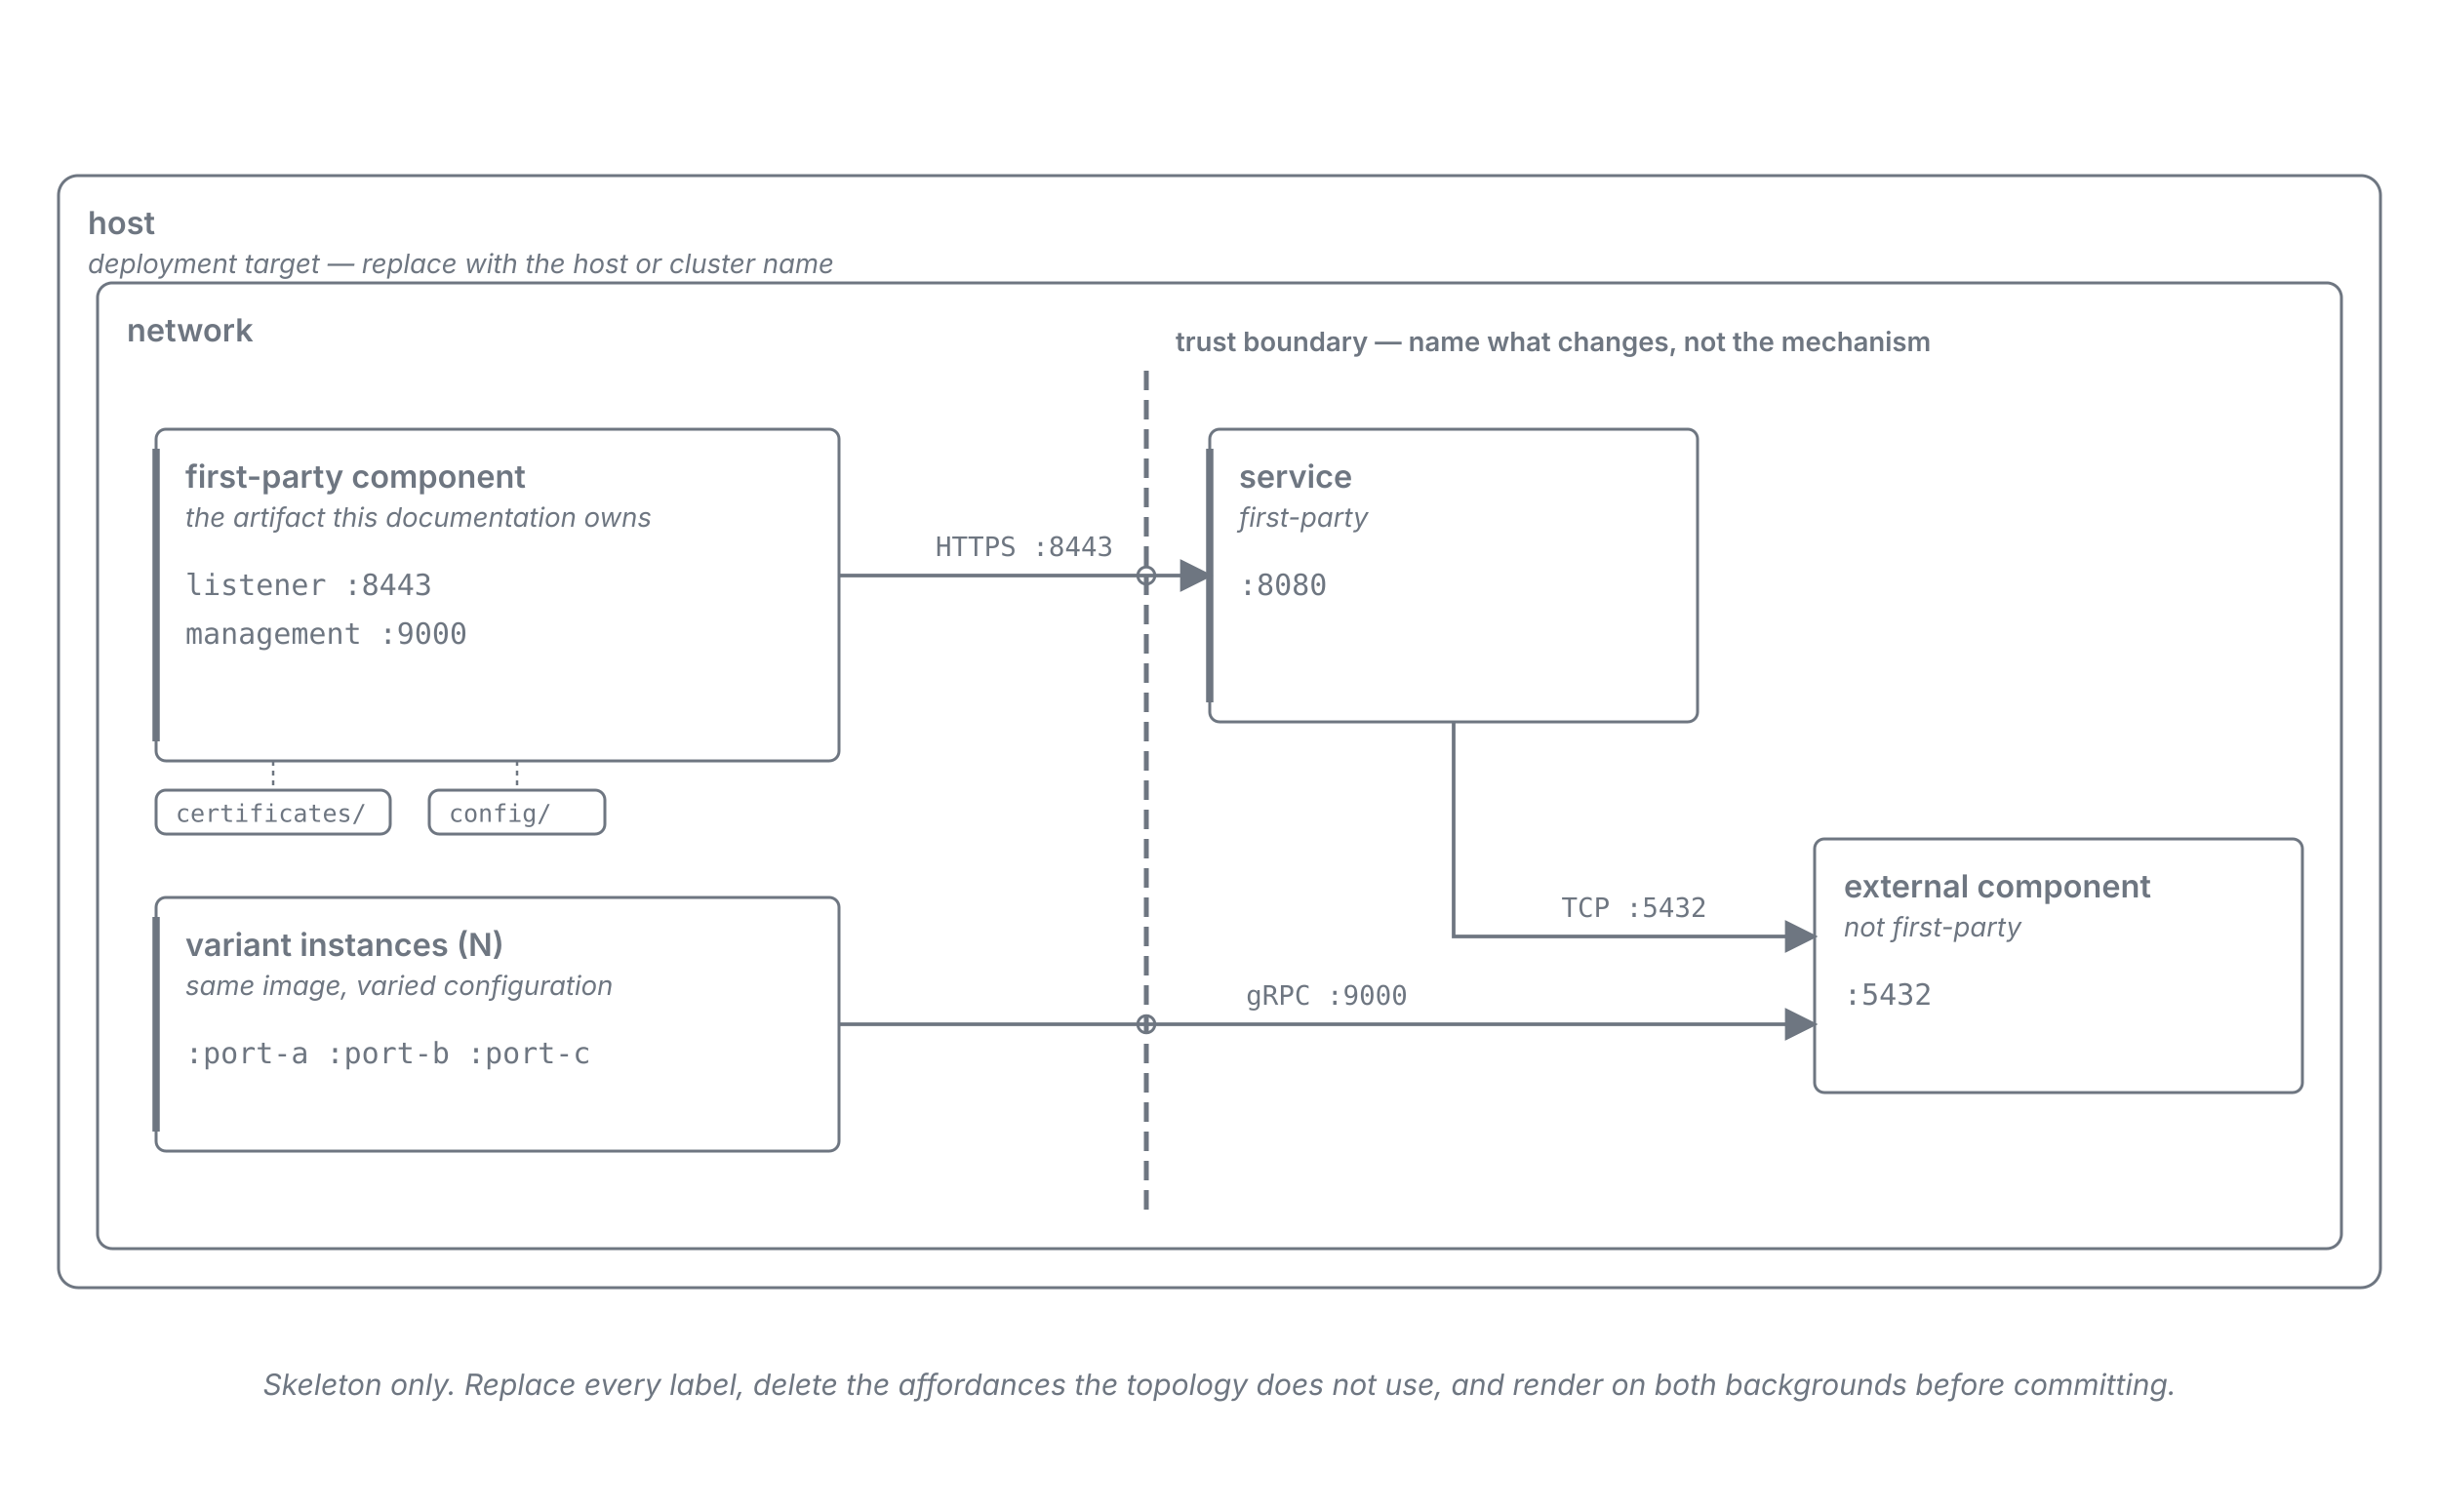
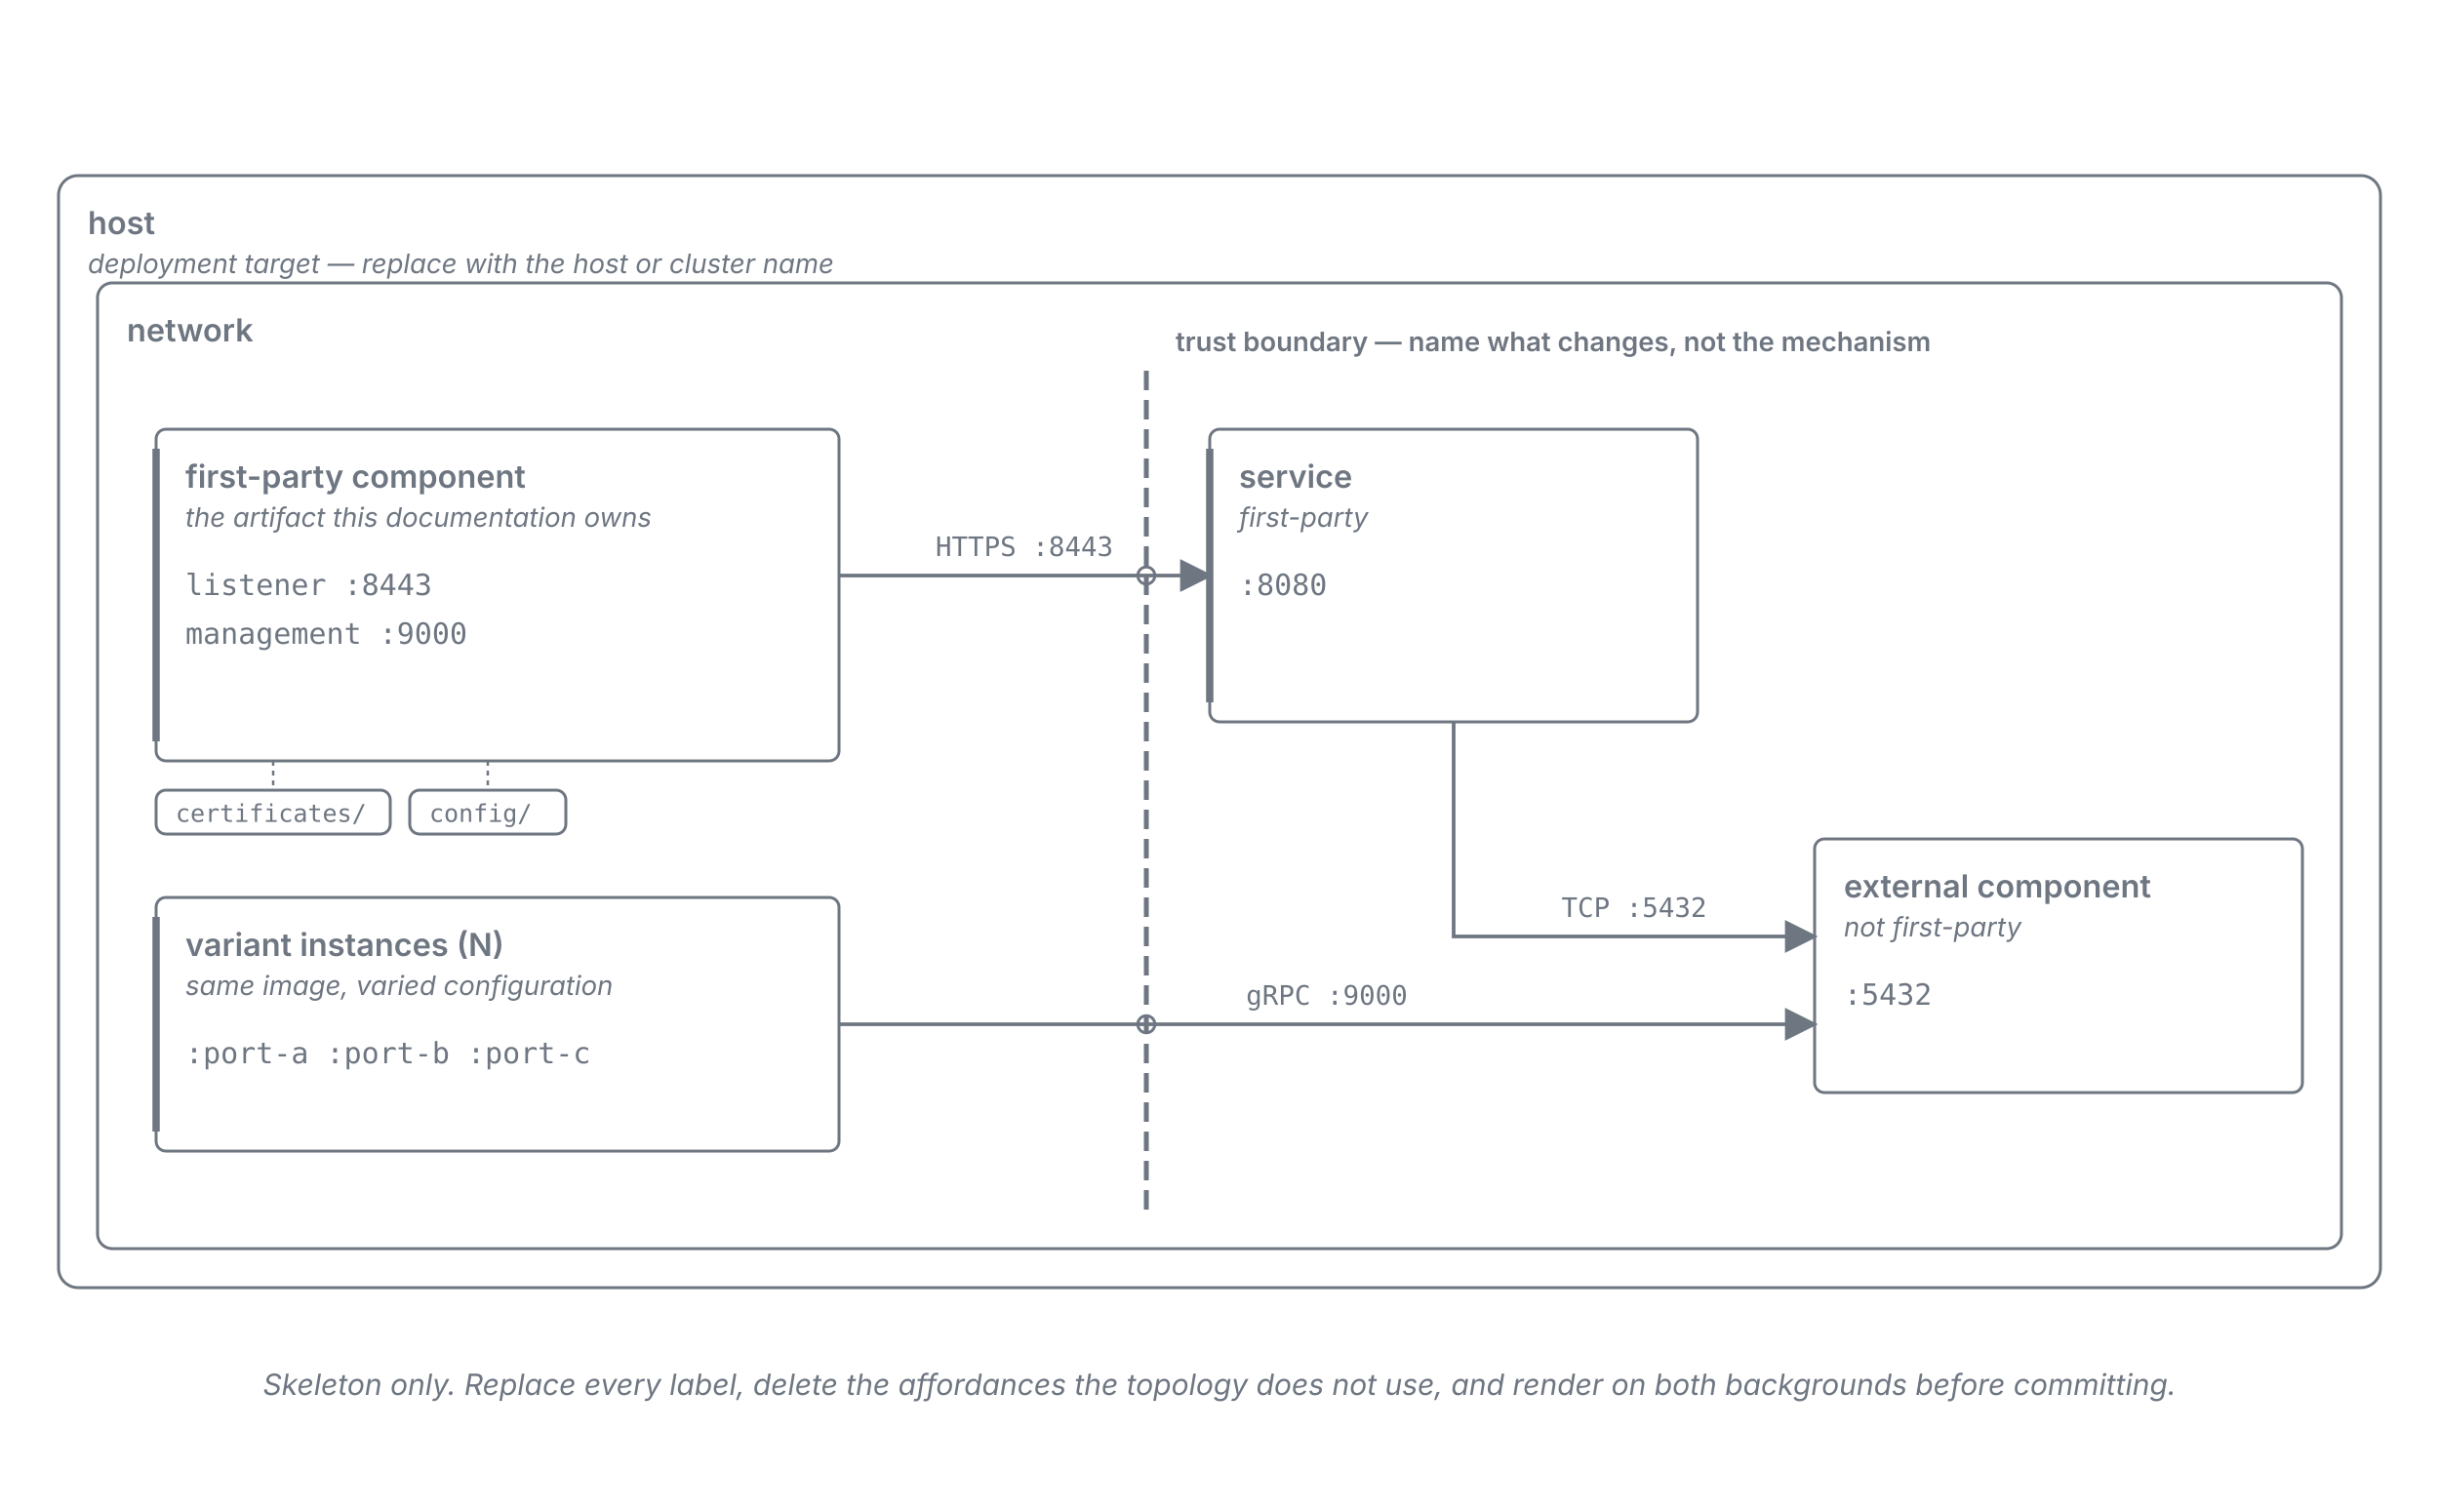
<svg xmlns="http://www.w3.org/2000/svg" viewBox="0 0 1000 620" role="img" aria-labelledby="title desc" font-family="ui-sans-serif, -apple-system, system-ui, 'Segoe UI', sans-serif">
  <defs>
    <marker id="arrow" viewBox="0 0 10 10" refX="9" refY="5" markerWidth="9" markerHeight="9" orient="auto">
      <path d="M0,0 L10,5 L0,10 z" class="arrow-fill" />
    </marker>
    <style>
      .stroke      { stroke: #6e7681; stroke-width: 1.2; fill: none; }
      .encl        { font-size: 13px; font-weight: 600; fill: #6e7681; }
      .encl-sub    { font-size: 11px; fill: #6e7681; font-style: italic; }
      .item        { font-size: 12px; fill: #6e7681; font-family: ui-monospace, "SF Mono", Menlo, Consolas, monospace; }
      .own-bar     { stroke: #6e7681; stroke-width: 3; }
      .trust       { stroke: #6e7681; stroke-width: 2; stroke-dasharray: 8 4; fill: none; }
      .trust-lbl   { font-size: 11px; font-weight: 600; fill: #6e7681; }
      .trust-cross { stroke: #6e7681; stroke-width: 1.2; fill: none; }
      .arrow       { stroke: #6e7681; stroke-width: 1.5; fill: none; }
      .arrow-fill  { fill: #6e7681; }
      .edge-lbl    { font-size: 11px; fill: #6e7681; text-anchor: middle; font-family: ui-monospace, "SF Mono", Menlo, Consolas, monospace; }
      .mount-stem  { stroke: #6e7681; stroke-width: 1; stroke-dasharray: 2 2; fill: none; }
      .mount       { font-size: 10px; fill: #6e7681; font-family: ui-monospace, "SF Mono", Menlo, Consolas, monospace; }
      .caption     { font-size: 12px; fill: #6e7681; text-anchor: middle; font-style: italic; }
    </style>
  </defs>
  <rect class="stroke" x="24" y="72" width="952" height="456" rx="8" />
  <text x="36" y="96" class="encl">host</text>
  <text x="36" y="112" class="encl-sub">deployment target — replace with the host or cluster name</text>
  <rect class="stroke" x="40" y="116" width="920" height="396" rx="6" />
  <text x="52" y="140" class="encl">network</text>
  <line class="trust" x1="470" y1="152" x2="470" y2="496" />
  <text x="482" y="144" class="trust-lbl">trust boundary — name what changes, not the mechanism</text>
  <rect class="stroke" x="64" y="176" width="280" height="136" rx="4" />
  <line class="own-bar" x1="64" y1="184" x2="64" y2="304" />
  <text x="76" y="200" class="encl">first-party component</text>
  <text x="76" y="216" class="encl-sub">the artifact this documentation owns</text>
  <text x="76" y="244" class="item">listener :8443</text>
  <text x="76" y="264" class="item">management :9000</text>
  <line class="mount-stem" x1="112" y1="312" x2="112" y2="324" />
  <rect class="stroke" x="64" y="324" width="96" height="18" rx="4" />
  <text x="72" y="337" class="mount">certificates/</text>
-   <line class="mount-stem" x1="212" y1="312" x2="212" y2="324" />
-   <rect class="stroke" x="176" y="324" width="72" height="18" rx="4" />
-   <text x="184" y="337" class="mount">config/</text>
+   <line class="mount-stem" x1="200" y1="312" x2="200" y2="324" />
+   <rect class="stroke" x="168" y="324" width="64" height="18" rx="4" />
+   <text x="176" y="337" class="mount">config/</text>
  <rect class="stroke" x="64" y="368" width="280" height="104" rx="4" />
  <line class="own-bar" x1="64" y1="376" x2="64" y2="464" />
  <text x="76" y="392" class="encl">variant instances (N)</text>
  <text x="76" y="408" class="encl-sub">same image, varied configuration</text>
  <text x="76" y="436" class="item">:port-a  :port-b  :port-c</text>
  <rect class="stroke" x="496" y="176" width="200" height="120" rx="4" />
  <line class="own-bar" x1="496" y1="184" x2="496" y2="288" />
  <text x="508" y="200" class="encl">service</text>
  <text x="508" y="216" class="encl-sub">first-party</text>
  <text x="508" y="244" class="item">:8080</text>
  <rect class="stroke" x="744" y="344" width="200" height="104" rx="4" />
  <text x="756" y="368" class="encl">external component</text>
  <text x="756" y="384" class="encl-sub">not first-party</text>
  <text x="756" y="412" class="item">:5432</text>
  <line class="arrow" x1="344" y1="236" x2="496" y2="236" marker-end="url(#arrow)" />
  <text x="420" y="228" class="edge-lbl">HTTPS :8443</text>
  <circle class="trust-cross" cx="470" cy="236" r="3.5" />
  <line class="arrow" x1="344" y1="420" x2="744" y2="420" marker-end="url(#arrow)" />
  <text x="544" y="412" class="edge-lbl">gRPC :9000</text>
  <circle class="trust-cross" cx="470" cy="420" r="3.5" />
  <polyline class="arrow" points="596,296 596,384 744,384" marker-end="url(#arrow)" />
  <text x="670" y="376" class="edge-lbl">TCP :5432</text>
  <text x="500" y="572" class="caption">Skeleton only. Replace every label, delete the affordances the topology does not use, and render on both backgrounds before committing.</text>
</svg>
